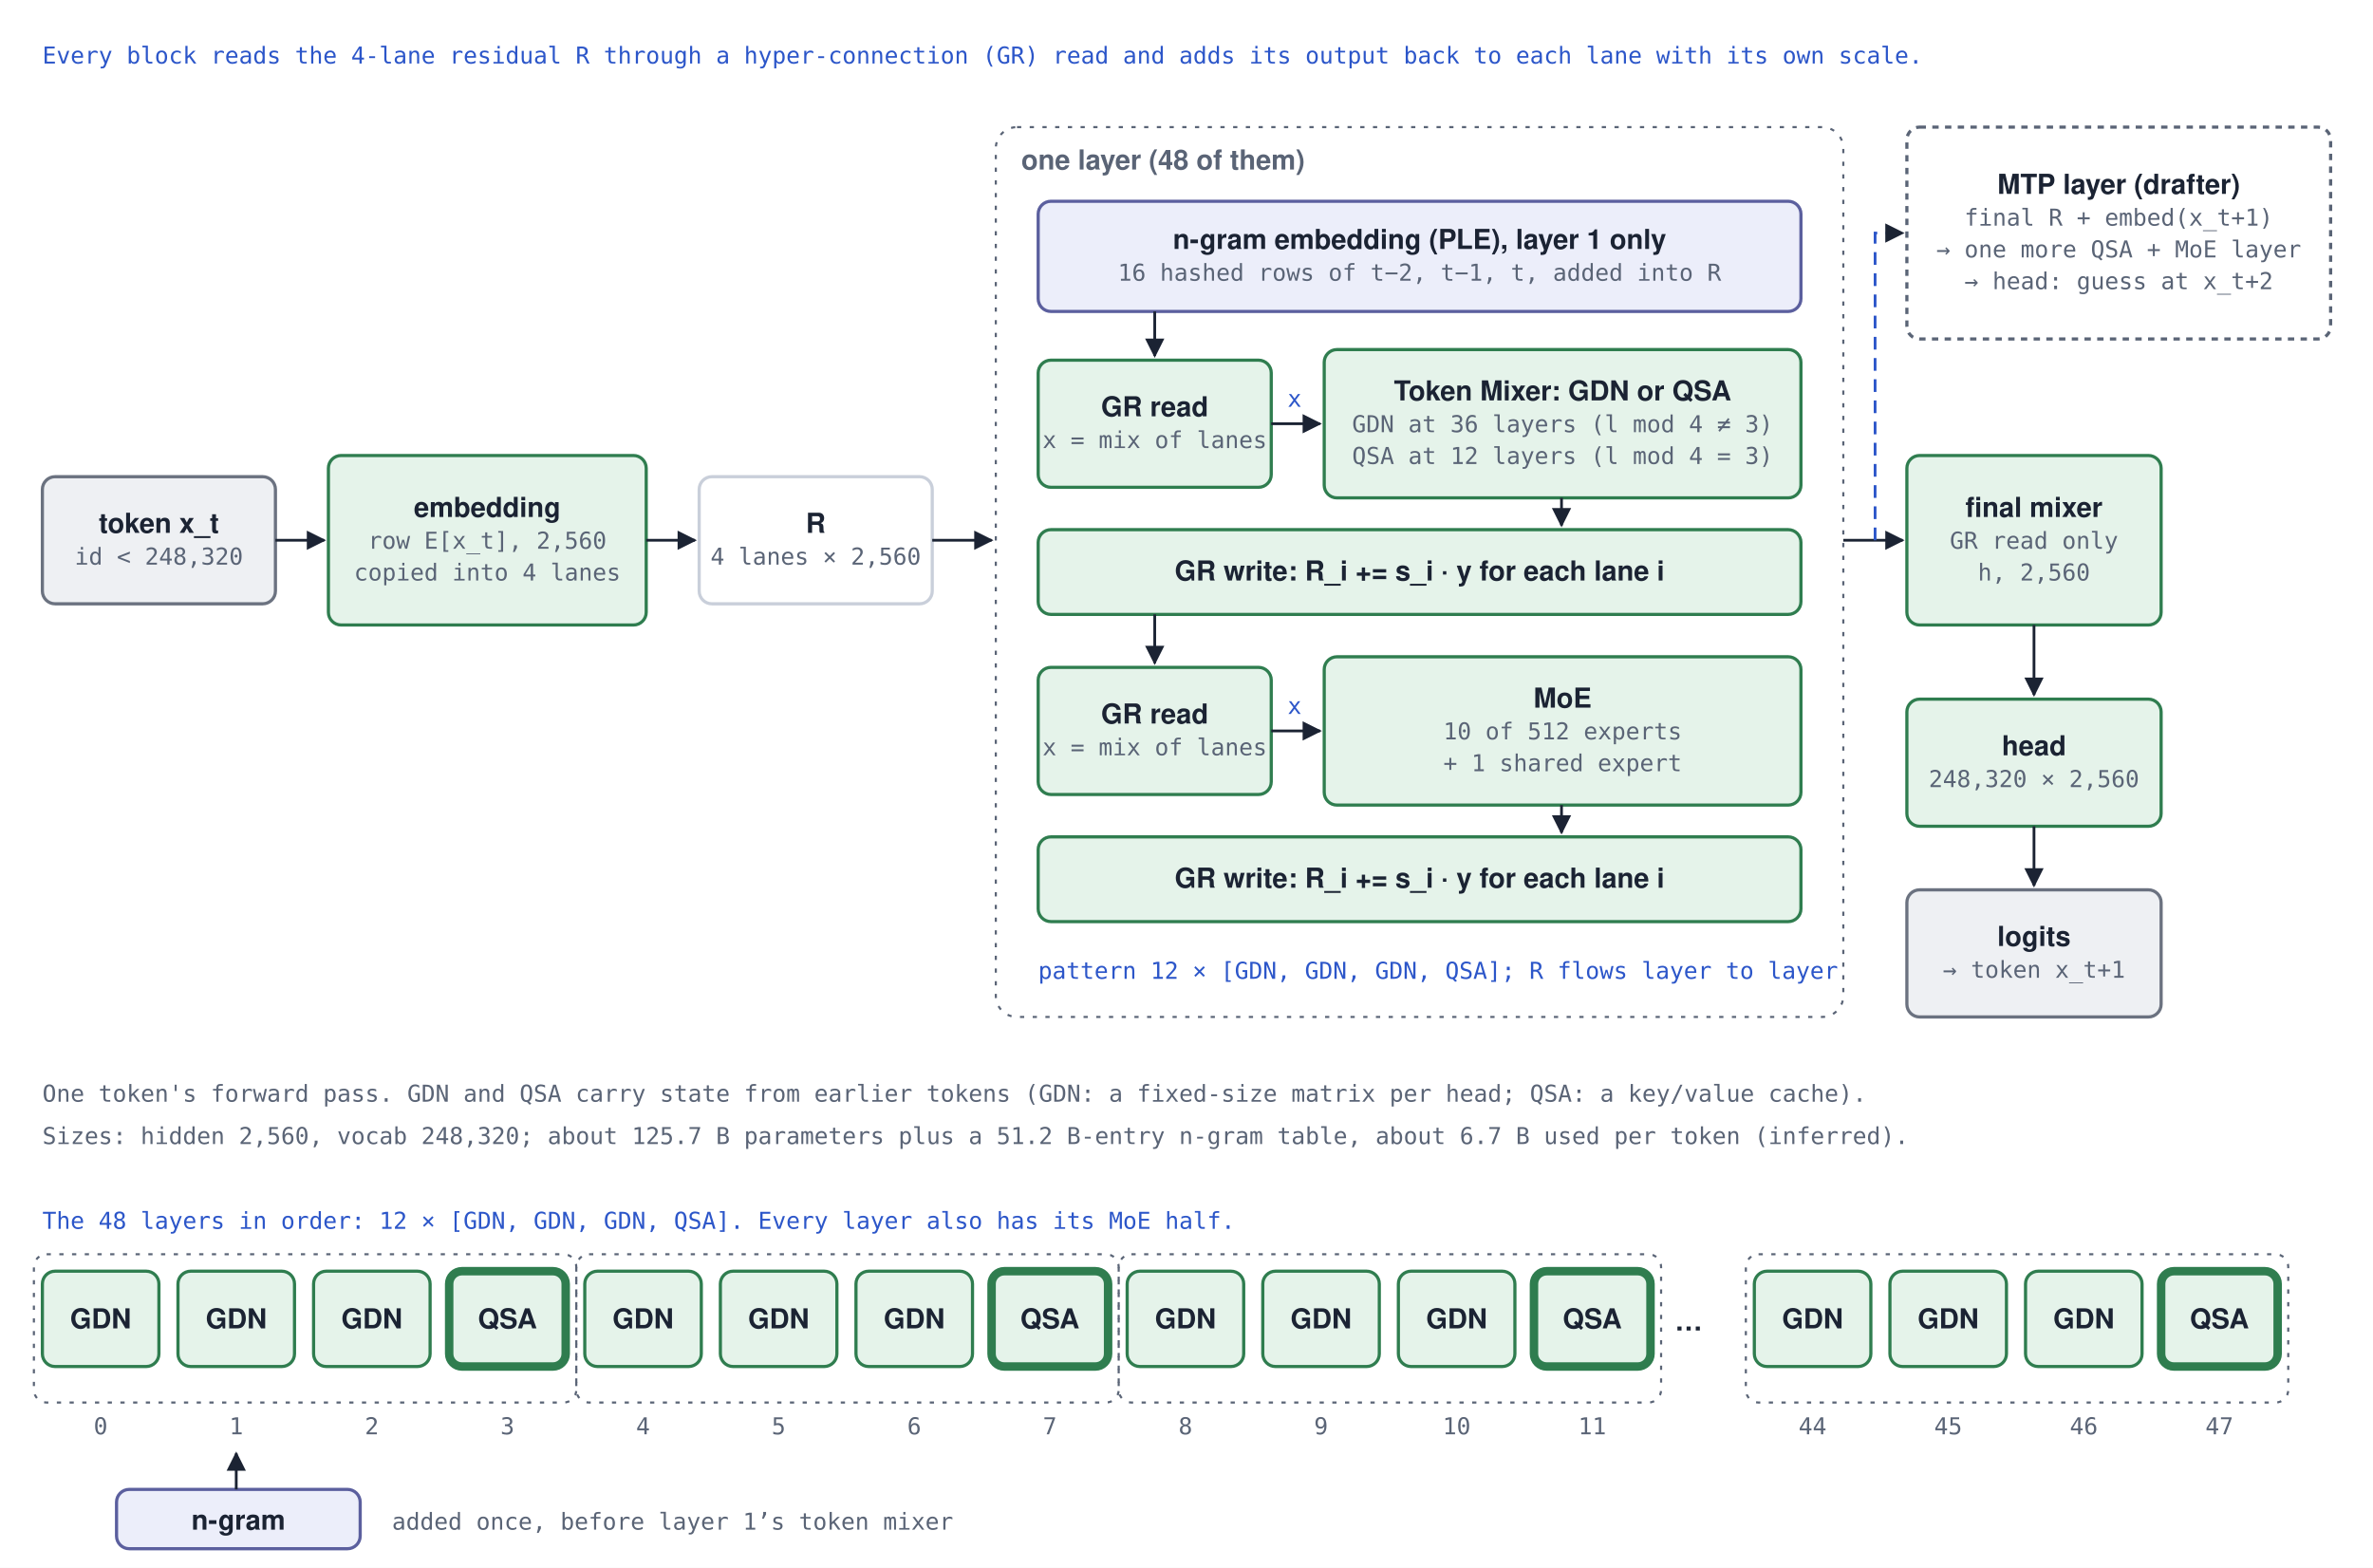
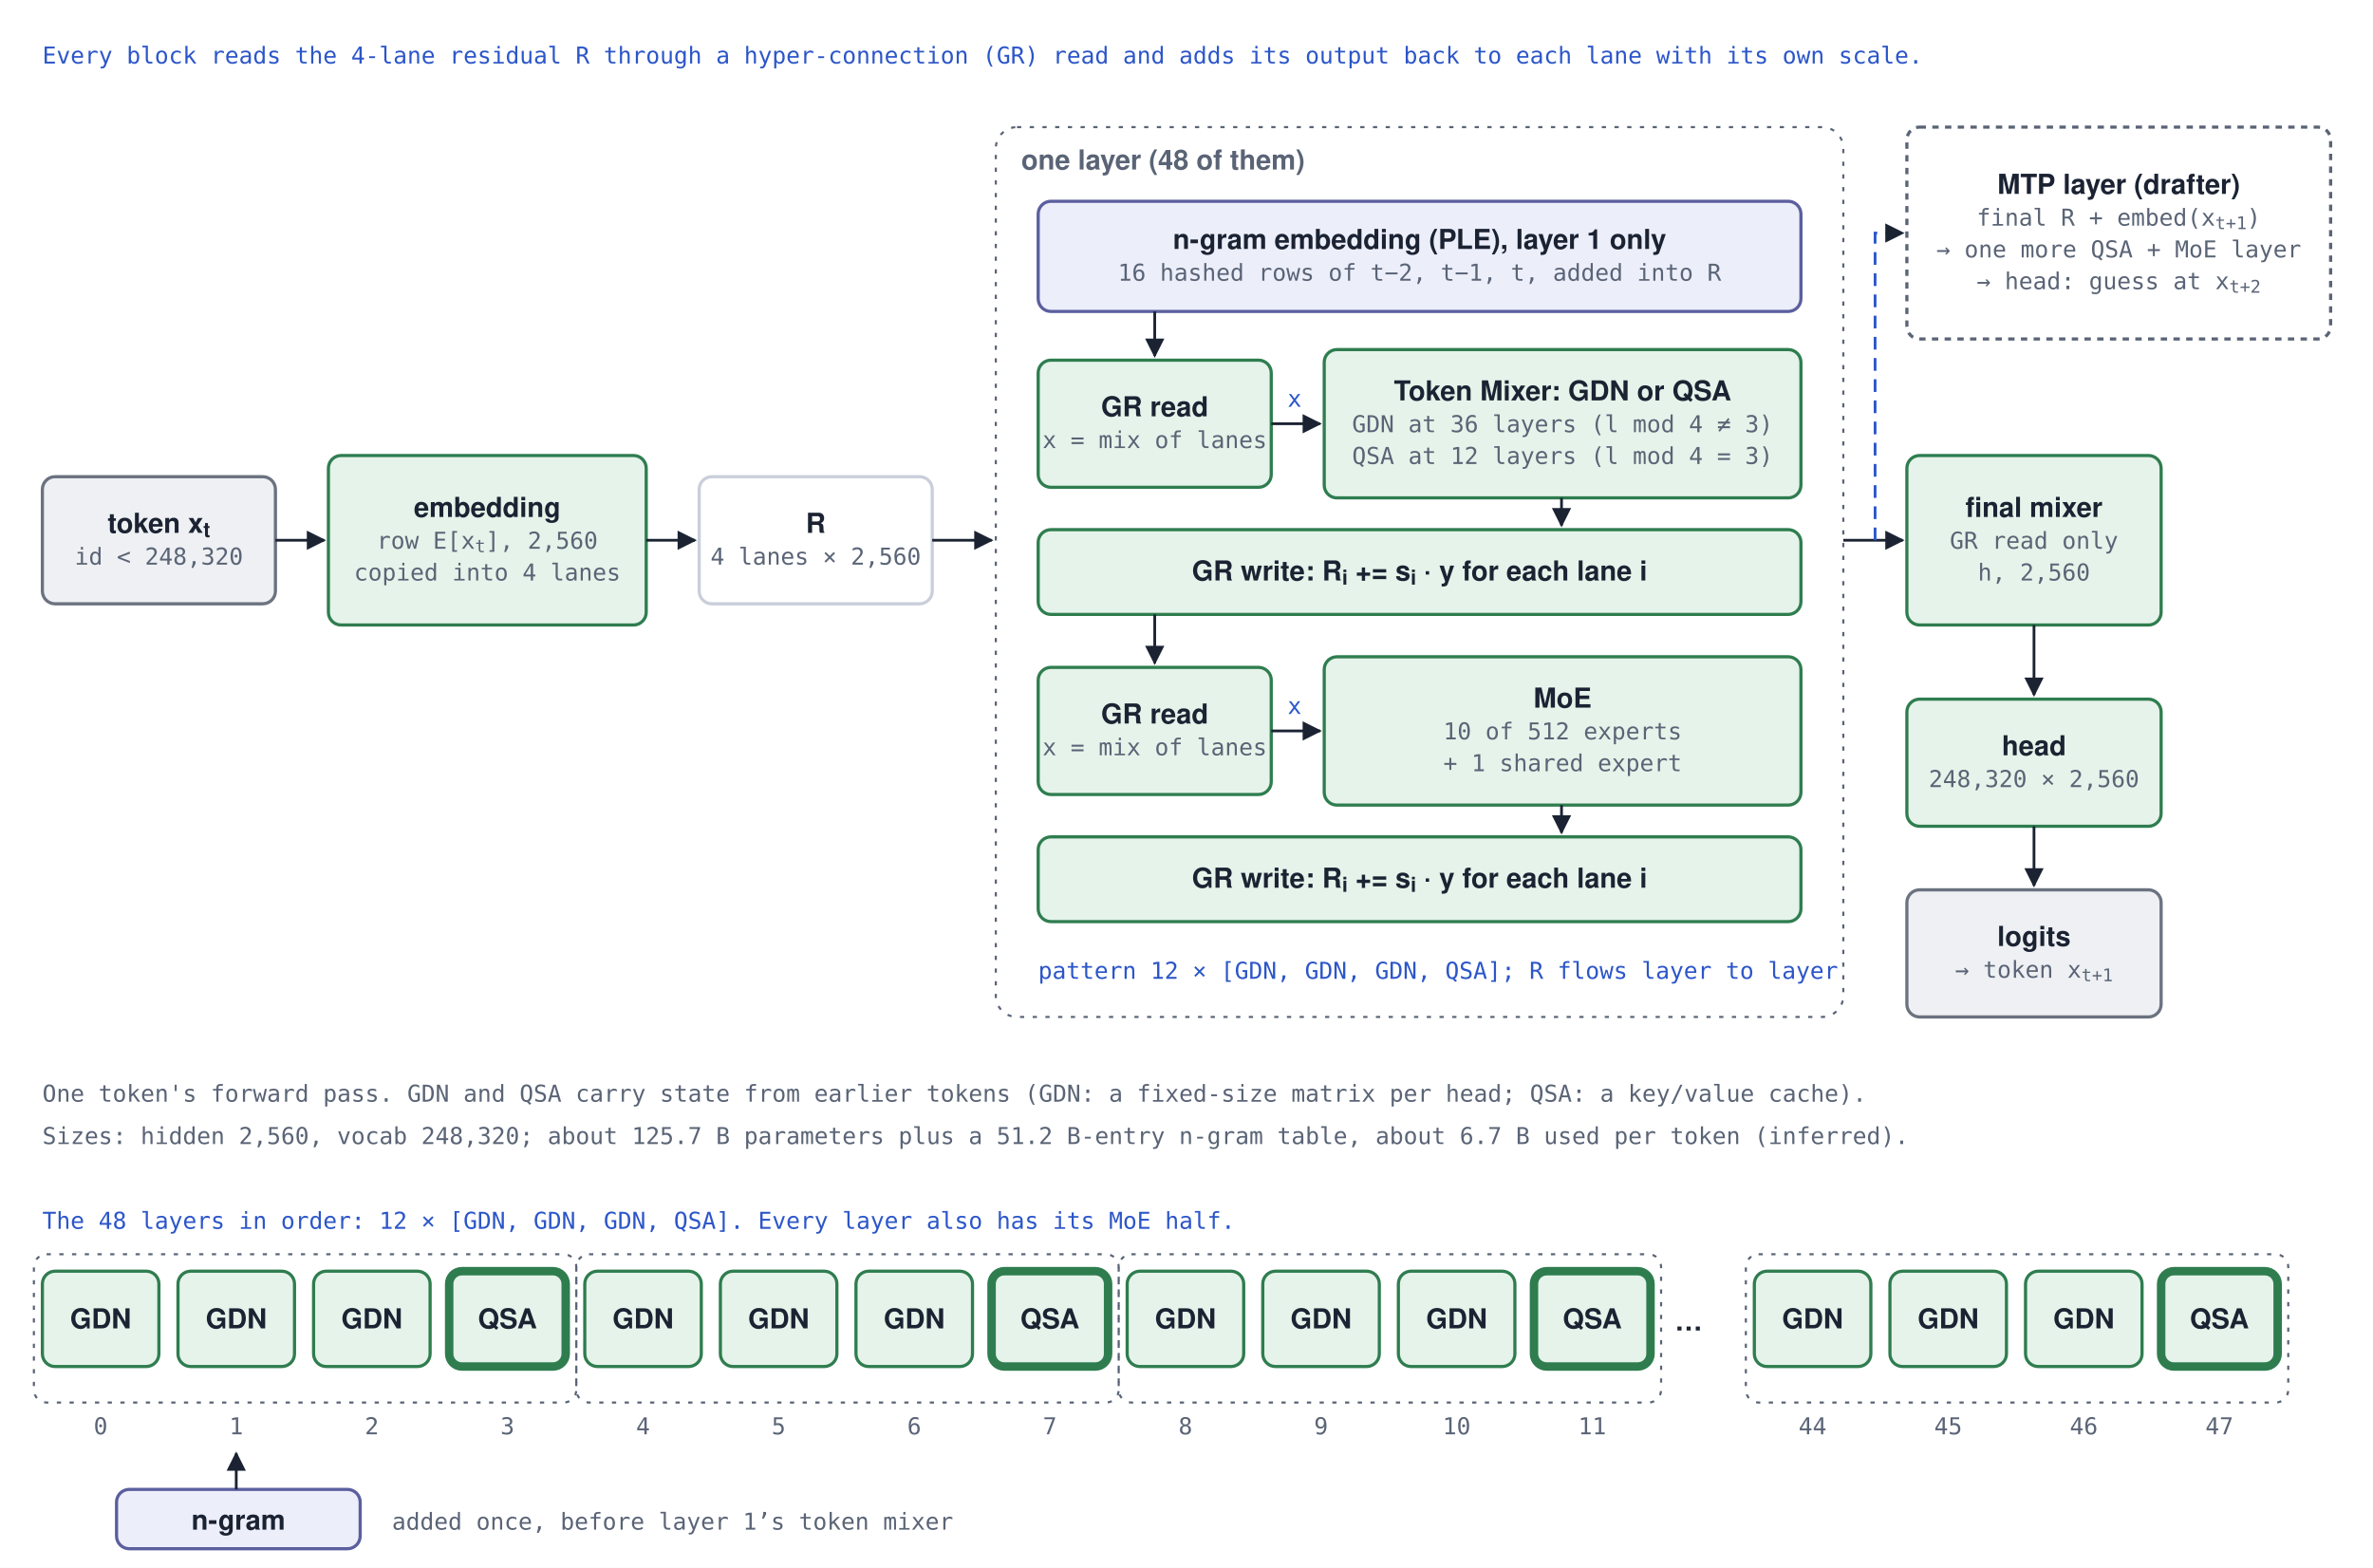
<svg xmlns="http://www.w3.org/2000/svg" viewBox="0 0 1120 740" role="img" aria-label="Flash-Next forward pass for one token: embedding into four residual lanes, 48 layers of a token mixer half and a MoE half each wrapped by a hyper-connection, the n-gram embedding added before layer 1, the final mixer and the head; the MTP layer predicts one more token">
  <rect width="100%" height="100%" fill="#ffffff" />
  <style>rect.ok{fill:#e5f3ea;stroke:#2f7d4f;stroke-width:1.5}rect.ref{fill:#fbf0dc;stroke:#a86a12;stroke-width:1.5;stroke-dasharray:5 3}rect.mix{fill:#e5f3ea;stroke:#a86a12;stroke-width:1.5;stroke-dasharray:5 3}rect.wt{fill:#eceefa;stroke:#5b5f9e;stroke-width:1.5}rect.dat{fill:#fff;stroke:#c9cfda;stroke-width:1.5}rect.host2{fill:#eef0f3;stroke:#6b7280;stroke-width:1.5}rect.st{fill:#fbf0dc;stroke:#a86a12;stroke-width:1.5}rect.spec{fill:none;stroke:#5a6476;stroke-width:1.5;stroke-dasharray:3 3}rect.bar{fill:#2c56c9}rect.bar2{fill:#b0245e}text.tm{font:600 11px Menlo,monospace;fill:#b0245e}rect.grp{fill:none;stroke:#5a6476;stroke-width:1;stroke-dasharray:2 4}text{fill:#1b2333}text.t{font:600 13px Helvetica,Arial,sans-serif}text.m{font:11px Menlo,monospace;fill:#5a6476}text.al{font:11px Menlo,monospace;fill:#2c56c9}text.gt{font:600 13px Helvetica,Arial,sans-serif;fill:#5a6476}polyline.ar{fill:none;stroke:#1b2333;stroke-width:1.3}polyline.dash{stroke-dasharray:6 4;stroke:#2c56c9}.ahp{fill:#1b2333}</style>
  <defs>
    <marker id="ah1" viewBox="0 0 10 10" refX="9" refY="5" markerWidth="7" markerHeight="7" orient="auto-start-reverse">
      <path d="M0,0 L10,5 L0,10 z" class="ahp" />
    </marker>
  </defs>
  <rect class="host2" x="20" y="225" width="110" height="60" rx="6" />
-   <text class="t" x="75.0" y="251.5" text-anchor="middle">token x_t</text>
+   <text class="t" x="75.0" y="251.5" text-anchor="middle">token x<tspan baseline-shift="sub" font-size="75%">t</tspan>
+   </text>
  <text class="m" x="75.0" y="266.5" text-anchor="middle">id &lt; 248,320</text>
  <rect class="ok" x="155" y="215" width="150" height="80" rx="6" />
  <text class="t" x="230.0" y="244.0" text-anchor="middle">embedding</text>
-   <text class="m" x="230.0" y="259.0" text-anchor="middle">row E[x_t], 2,560</text>
+   <text class="m" x="230.0" y="259.0" text-anchor="middle">row E[x<tspan baseline-shift="sub" font-size="75%">t</tspan>], 2,560</text>
  <text class="m" x="230.0" y="274.0" text-anchor="middle">copied into 4 lanes</text>
  <polyline class="ar" points="130,255 153,255" marker-end="url(#ah1)" />
  <rect class="dat" x="330" y="225" width="110" height="60" rx="6" />
  <text class="t" x="385.0" y="251.5" text-anchor="middle">R</text>
  <text class="m" x="385.0" y="266.5" text-anchor="middle">4 lanes × 2,560</text>
  <polyline class="ar" points="305,255 328,255" marker-end="url(#ah1)" />
  <rect class="grp" x="470" y="60" width="400" height="420" rx="10" />
  <text class="gt" x="482" y="80">one layer (48 of them)</text>
  <rect class="wt" x="490" y="95" width="360" height="52" rx="6" />
  <text class="t" x="670.0" y="117.5" text-anchor="middle">n-gram embedding (PLE), layer 1 only</text>
  <text class="m" x="670.0" y="132.5" text-anchor="middle">16 hashed rows of t−2, t−1, t, added into R</text>
  <rect class="ok" x="490" y="170" width="110" height="60" rx="6" />
  <text class="t" x="545.0" y="196.5" text-anchor="middle">GR read</text>
  <text class="m" x="545.0" y="211.5" text-anchor="middle">x = mix of lanes</text>
  <rect class="ok" x="625" y="165" width="225" height="70" rx="6" />
  <text class="t" x="737.5" y="189.0" text-anchor="middle">Token Mixer: GDN or QSA</text>
  <text class="m" x="737.5" y="204.0" text-anchor="middle">GDN at 36 layers (l mod 4 ≠ 3)</text>
  <text class="m" x="737.5" y="219.0" text-anchor="middle">QSA at 12 layers (l mod 4 = 3)</text>
  <rect class="ok" x="490" y="250" width="360" height="40" rx="6" />
-   <text class="t" x="670.0" y="274.0" text-anchor="middle">GR write: R_i += s_i · y for each lane i</text>
+   <text class="t" x="670.0" y="274.0" text-anchor="middle">GR write: R<tspan baseline-shift="sub" font-size="75%">i</tspan> += s<tspan baseline-shift="sub" font-size="75%">i</tspan> · y for each lane i</text>
  <rect class="ok" x="490" y="315" width="110" height="60" rx="6" />
  <text class="t" x="545.0" y="341.5" text-anchor="middle">GR read</text>
  <text class="m" x="545.0" y="356.5" text-anchor="middle">x = mix of lanes</text>
  <rect class="ok" x="625" y="310" width="225" height="70" rx="6" />
  <text class="t" x="737.5" y="334.0" text-anchor="middle">MoE</text>
  <text class="m" x="737.5" y="349.0" text-anchor="middle">10 of 512 experts</text>
  <text class="m" x="737.5" y="364.0" text-anchor="middle">+ 1 shared expert</text>
  <rect class="ok" x="490" y="395" width="360" height="40" rx="6" />
-   <text class="t" x="670.0" y="419.0" text-anchor="middle">GR write: R_i += s_i · y for each lane i</text>
+   <text class="t" x="670.0" y="419.0" text-anchor="middle">GR write: R<tspan baseline-shift="sub" font-size="75%">i</tspan> += s<tspan baseline-shift="sub" font-size="75%">i</tspan> · y for each lane i</text>
  <polyline class="ar" points="600,200 623,200" marker-end="url(#ah1)" />
  <text class="al" x="611" y="192" text-anchor="middle">x</text>
  <polyline class="ar" points="737,235 737,248" marker-end="url(#ah1)" />
  <polyline class="ar" points="600,345 623,345" marker-end="url(#ah1)" />
  <text class="al" x="611" y="337" text-anchor="middle">x</text>
  <polyline class="ar" points="737,380 737,393" marker-end="url(#ah1)" />
  <polyline class="ar" points="545,147 545,168" marker-end="url(#ah1)" />
  <polyline class="ar" points="545,290 545,313" marker-end="url(#ah1)" />
  <text class="al" x="490" y="462" text-anchor="start">pattern 12 × [GDN, GDN, GDN, QSA]; R flows layer to layer</text>
  <polyline class="ar" points="440,255 468,255" marker-end="url(#ah1)" />
  <rect class="ok" x="900" y="215" width="120" height="80" rx="6" />
  <text class="t" x="960.0" y="244.0" text-anchor="middle">final mixer</text>
  <text class="m" x="960.0" y="259.0" text-anchor="middle">GR read only</text>
  <text class="m" x="960.0" y="274.0" text-anchor="middle">h, 2,560</text>
  <polyline class="ar" points="870,255 898,255" marker-end="url(#ah1)" />
  <rect class="ok" x="900" y="330" width="120" height="60" rx="6" />
  <text class="t" x="960.0" y="356.5" text-anchor="middle">head</text>
  <text class="m" x="960.0" y="371.5" text-anchor="middle">248,320 × 2,560</text>
  <polyline class="ar" points="960,295 960,328" marker-end="url(#ah1)" />
  <rect class="host2" x="900" y="420" width="120" height="60" rx="6" />
  <text class="t" x="960.0" y="446.5" text-anchor="middle">logits</text>
-   <text class="m" x="960.0" y="461.5" text-anchor="middle">→ token x_t+1</text>
+   <text class="m" x="960.0" y="461.5" text-anchor="middle">→ token x<tspan baseline-shift="sub" font-size="75%">t+1</tspan>
+   </text>
  <polyline class="ar" points="960,390 960,418" marker-end="url(#ah1)" />
  <rect class="spec" x="900" y="60" width="200" height="100" rx="6" />
  <text class="t" x="1000.0" y="91.5" text-anchor="middle">MTP layer (drafter)</text>
-   <text class="m" x="1000.0" y="106.5" text-anchor="middle">final R + embed(x_t+1)</text>
+   <text class="m" x="1000.0" y="106.5" text-anchor="middle">final R + embed(x<tspan baseline-shift="sub" font-size="75%">t+1</tspan>)</text>
  <text class="m" x="1000.0" y="121.5" text-anchor="middle">→ one more QSA + MoE layer</text>
-   <text class="m" x="1000.0" y="136.5" text-anchor="middle">→ head: guess at x_t+2</text>
+   <text class="m" x="1000.0" y="136.5" text-anchor="middle">→ head: guess at x<tspan baseline-shift="sub" font-size="75%">t+2</tspan>
+   </text>
  <polyline class="ar dash" points="885,255 885,110 898,110" marker-end="url(#ah1)" />
  <text class="al" x="20" y="30" text-anchor="start">Every block reads the 4-lane residual R through a hyper-connection (GR) read and adds its output back to each lane with its own scale.</text>
  <text class="m" x="20" y="520" text-anchor="start">One token's forward pass. GDN and QSA carry state from earlier tokens (GDN: a fixed-size matrix per head; QSA: a key/value cache).</text>
  <text class="m" x="20" y="540" text-anchor="start">Sizes: hidden 2,560, vocab 248,320; about 125.7 B parameters plus a 51.2 B-entry n-gram table, about 6.7 B used per token (inferred).</text>
  <text class="al" x="20" y="580">The 48 layers in order: 12 × [GDN, GDN, GDN, QSA]. Every layer also has its MoE half.</text>
  <rect class="grp" x="16" y="592" width="256" height="70" rx="6" />
  <rect class="ok" x="20" y="600" width="55" height="45" rx="6" style="stroke-width:1.5" />
  <text class="t" x="47.5" y="627" text-anchor="middle">GDN</text>
  <text class="m" x="47.5" y="677" text-anchor="middle">0</text>
  <rect class="ok" x="84" y="600" width="55" height="45" rx="6" style="stroke-width:1.5" />
  <text class="t" x="111.5" y="627" text-anchor="middle">GDN</text>
  <text class="m" x="111.5" y="677" text-anchor="middle">1</text>
  <rect class="ok" x="148" y="600" width="55" height="45" rx="6" style="stroke-width:1.5" />
  <text class="t" x="175.5" y="627" text-anchor="middle">GDN</text>
  <text class="m" x="175.5" y="677" text-anchor="middle">2</text>
  <rect class="ok" x="212" y="600" width="55" height="45" rx="6" style="stroke-width:4" />
  <text class="t" x="239.5" y="627" text-anchor="middle">QSA</text>
  <text class="m" x="239.5" y="677" text-anchor="middle">3</text>
  <rect class="grp" x="272" y="592" width="256" height="70" rx="6" />
  <rect class="ok" x="276" y="600" width="55" height="45" rx="6" style="stroke-width:1.5" />
  <text class="t" x="303.5" y="627" text-anchor="middle">GDN</text>
  <text class="m" x="303.5" y="677" text-anchor="middle">4</text>
  <rect class="ok" x="340" y="600" width="55" height="45" rx="6" style="stroke-width:1.5" />
  <text class="t" x="367.5" y="627" text-anchor="middle">GDN</text>
  <text class="m" x="367.5" y="677" text-anchor="middle">5</text>
  <rect class="ok" x="404" y="600" width="55" height="45" rx="6" style="stroke-width:1.5" />
  <text class="t" x="431.5" y="627" text-anchor="middle">GDN</text>
  <text class="m" x="431.5" y="677" text-anchor="middle">6</text>
  <rect class="ok" x="468" y="600" width="55" height="45" rx="6" style="stroke-width:4" />
  <text class="t" x="495.5" y="627" text-anchor="middle">QSA</text>
  <text class="m" x="495.5" y="677" text-anchor="middle">7</text>
  <rect class="grp" x="528" y="592" width="256" height="70" rx="6" />
  <rect class="ok" x="532" y="600" width="55" height="45" rx="6" style="stroke-width:1.5" />
  <text class="t" x="559.5" y="627" text-anchor="middle">GDN</text>
  <text class="m" x="559.5" y="677" text-anchor="middle">8</text>
  <rect class="ok" x="596" y="600" width="55" height="45" rx="6" style="stroke-width:1.5" />
  <text class="t" x="623.5" y="627" text-anchor="middle">GDN</text>
  <text class="m" x="623.5" y="677" text-anchor="middle">9</text>
  <rect class="ok" x="660" y="600" width="55" height="45" rx="6" style="stroke-width:1.5" />
  <text class="t" x="687.5" y="627" text-anchor="middle">GDN</text>
  <text class="m" x="687.5" y="677" text-anchor="middle">10</text>
  <rect class="ok" x="724" y="600" width="55" height="45" rx="6" style="stroke-width:4" />
  <text class="t" x="751.5" y="627" text-anchor="middle">QSA</text>
  <text class="m" x="751.5" y="677" text-anchor="middle">11</text>
  <rect class="grp" x="824" y="592" width="256" height="70" rx="6" />
  <rect class="ok" x="828" y="600" width="55" height="45" rx="6" style="stroke-width:1.5" />
  <text class="t" x="855.5" y="627" text-anchor="middle">GDN</text>
  <text class="m" x="855.5" y="677" text-anchor="middle">44</text>
  <rect class="ok" x="892" y="600" width="55" height="45" rx="6" style="stroke-width:1.5" />
  <text class="t" x="919.5" y="627" text-anchor="middle">GDN</text>
  <text class="m" x="919.5" y="677" text-anchor="middle">45</text>
  <rect class="ok" x="956" y="600" width="55" height="45" rx="6" style="stroke-width:1.5" />
  <text class="t" x="983.5" y="627" text-anchor="middle">GDN</text>
  <text class="m" x="983.5" y="677" text-anchor="middle">46</text>
  <rect class="ok" x="1020" y="600" width="55" height="45" rx="6" style="stroke-width:4" />
  <text class="t" x="1047.5" y="627" text-anchor="middle">QSA</text>
  <text class="m" x="1047.5" y="677" text-anchor="middle">47</text>
  <text class="t" x="797" y="628" text-anchor="middle">…</text>
  <rect class="wt" x="55" y="703" width="115" height="28" rx="6" />
  <text class="t" x="112.5" y="722" text-anchor="middle">n-gram</text>
  <polyline class="ar" points="111.5,703 111.5,686" marker-end="url(#ah1)" />
  <text class="m" x="185" y="722">added once, before layer 1’s token mixer</text>
</svg>
